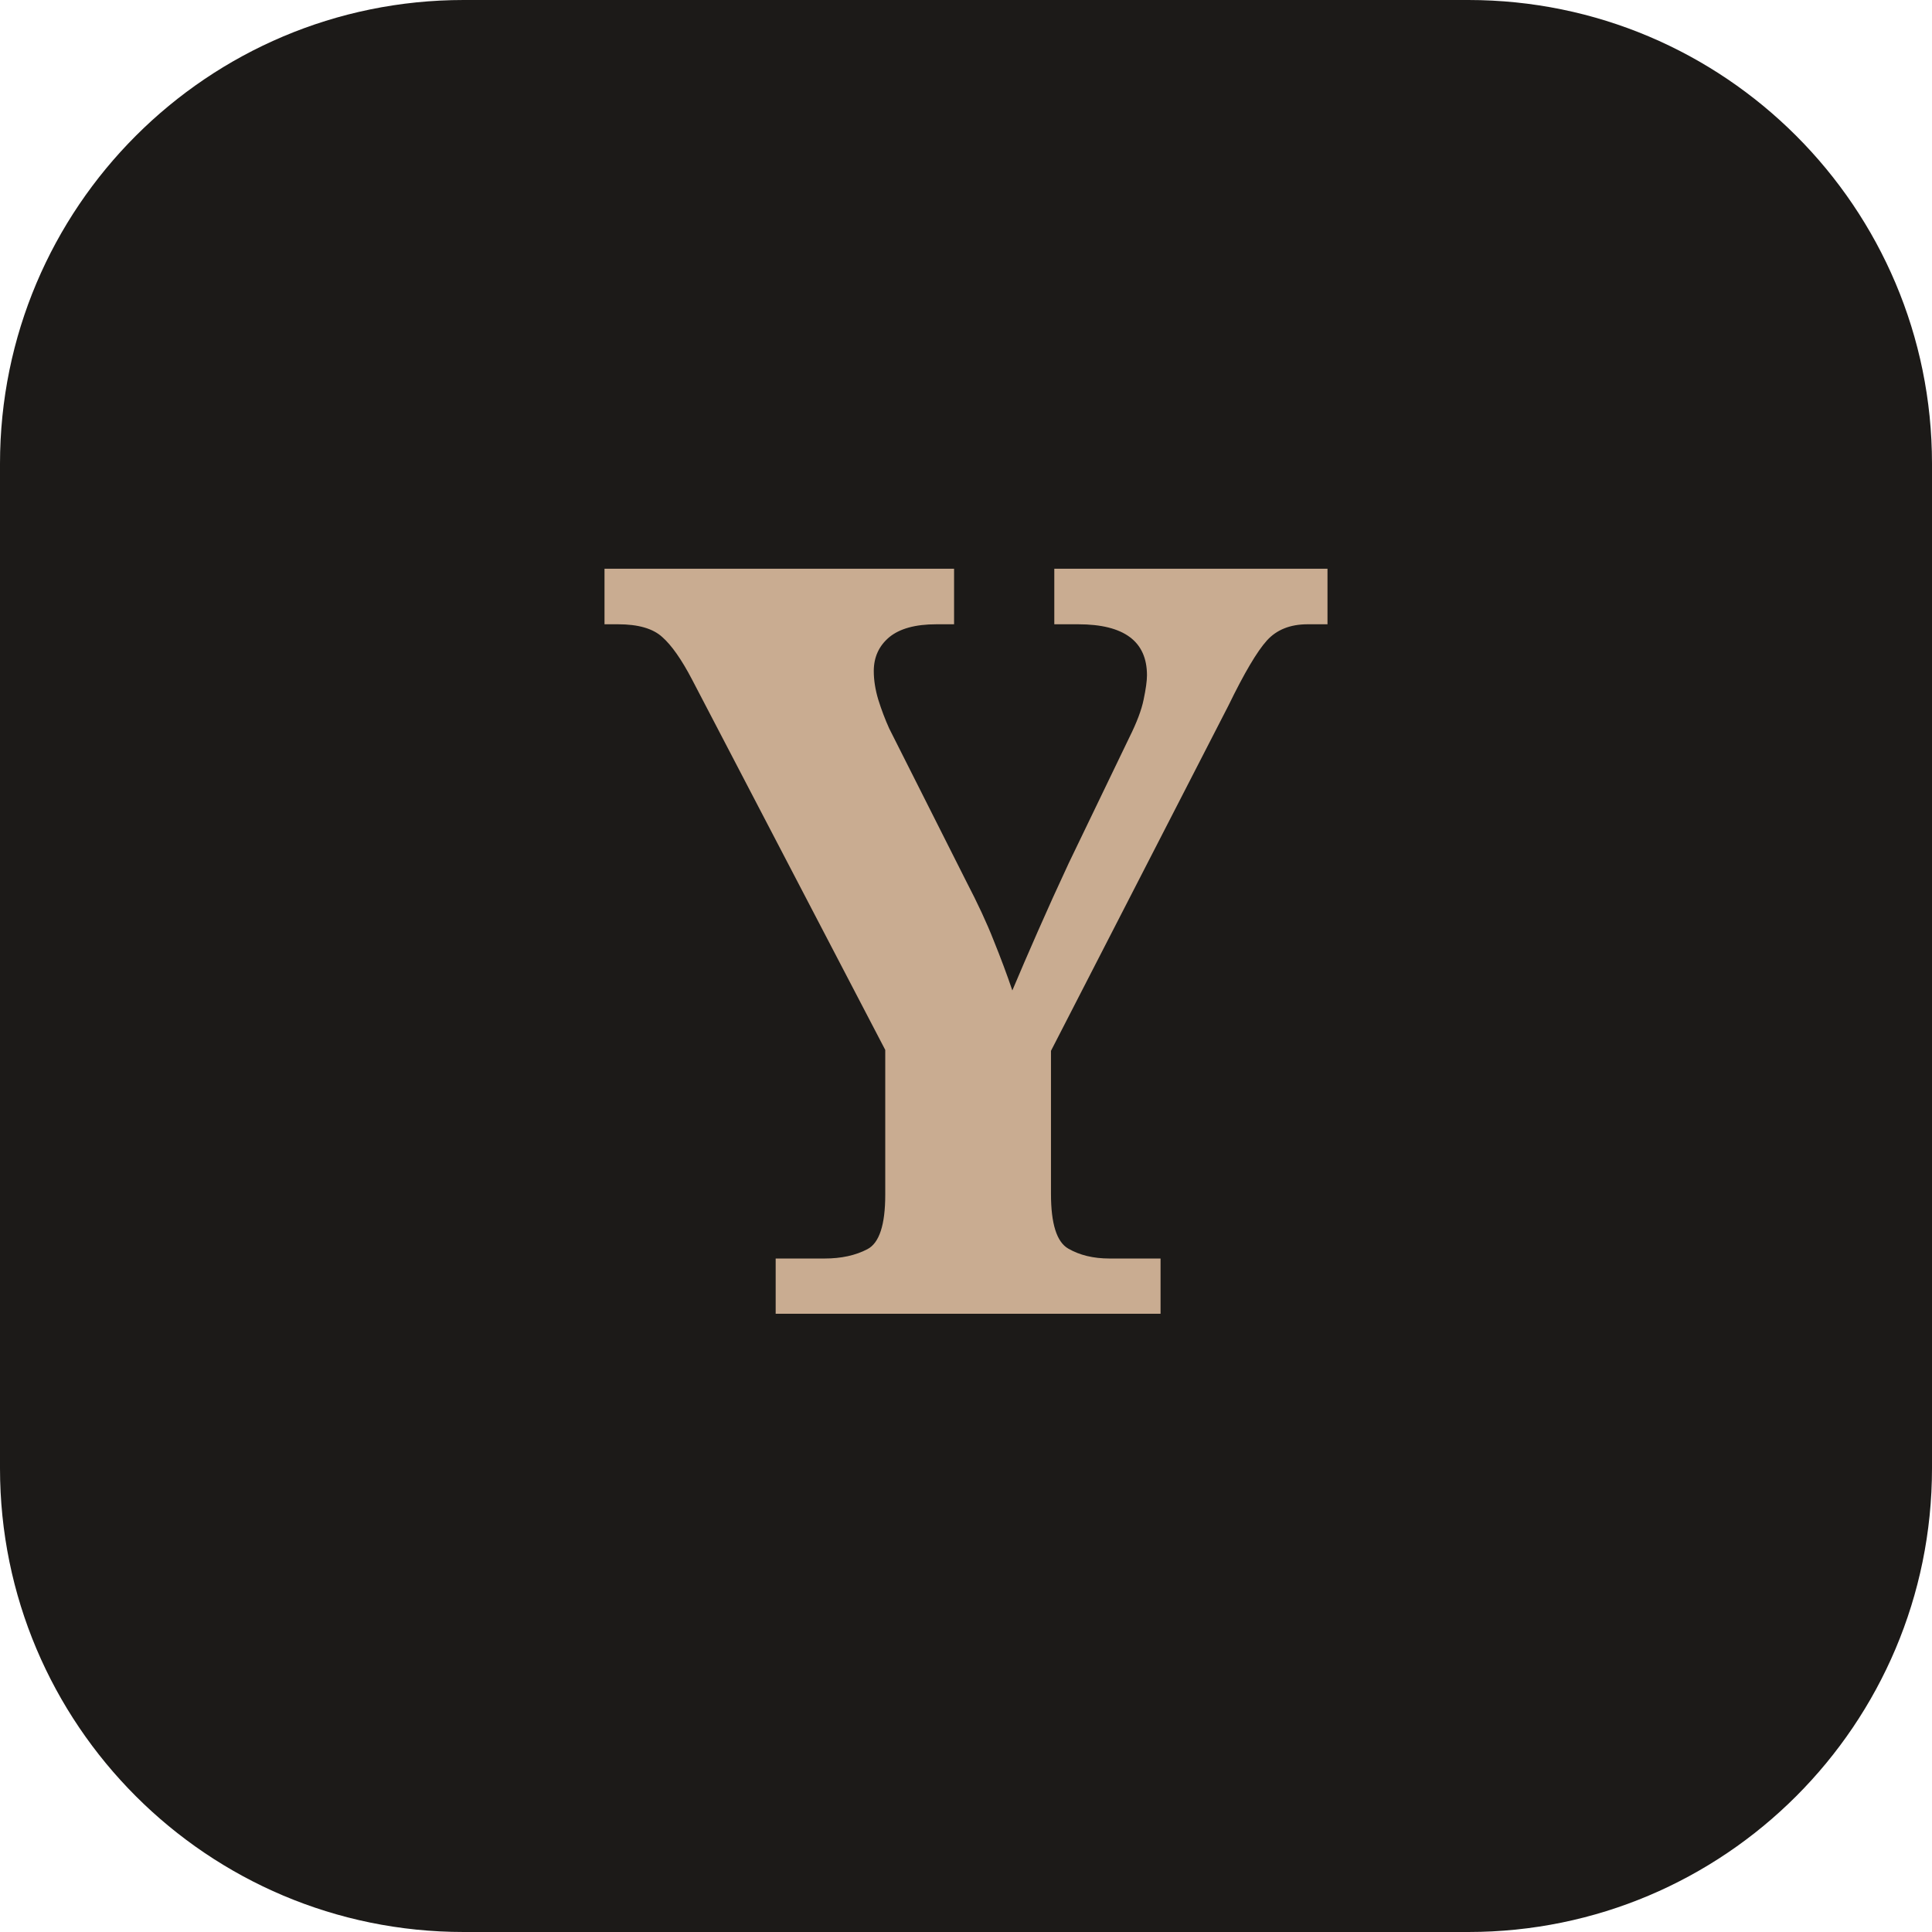
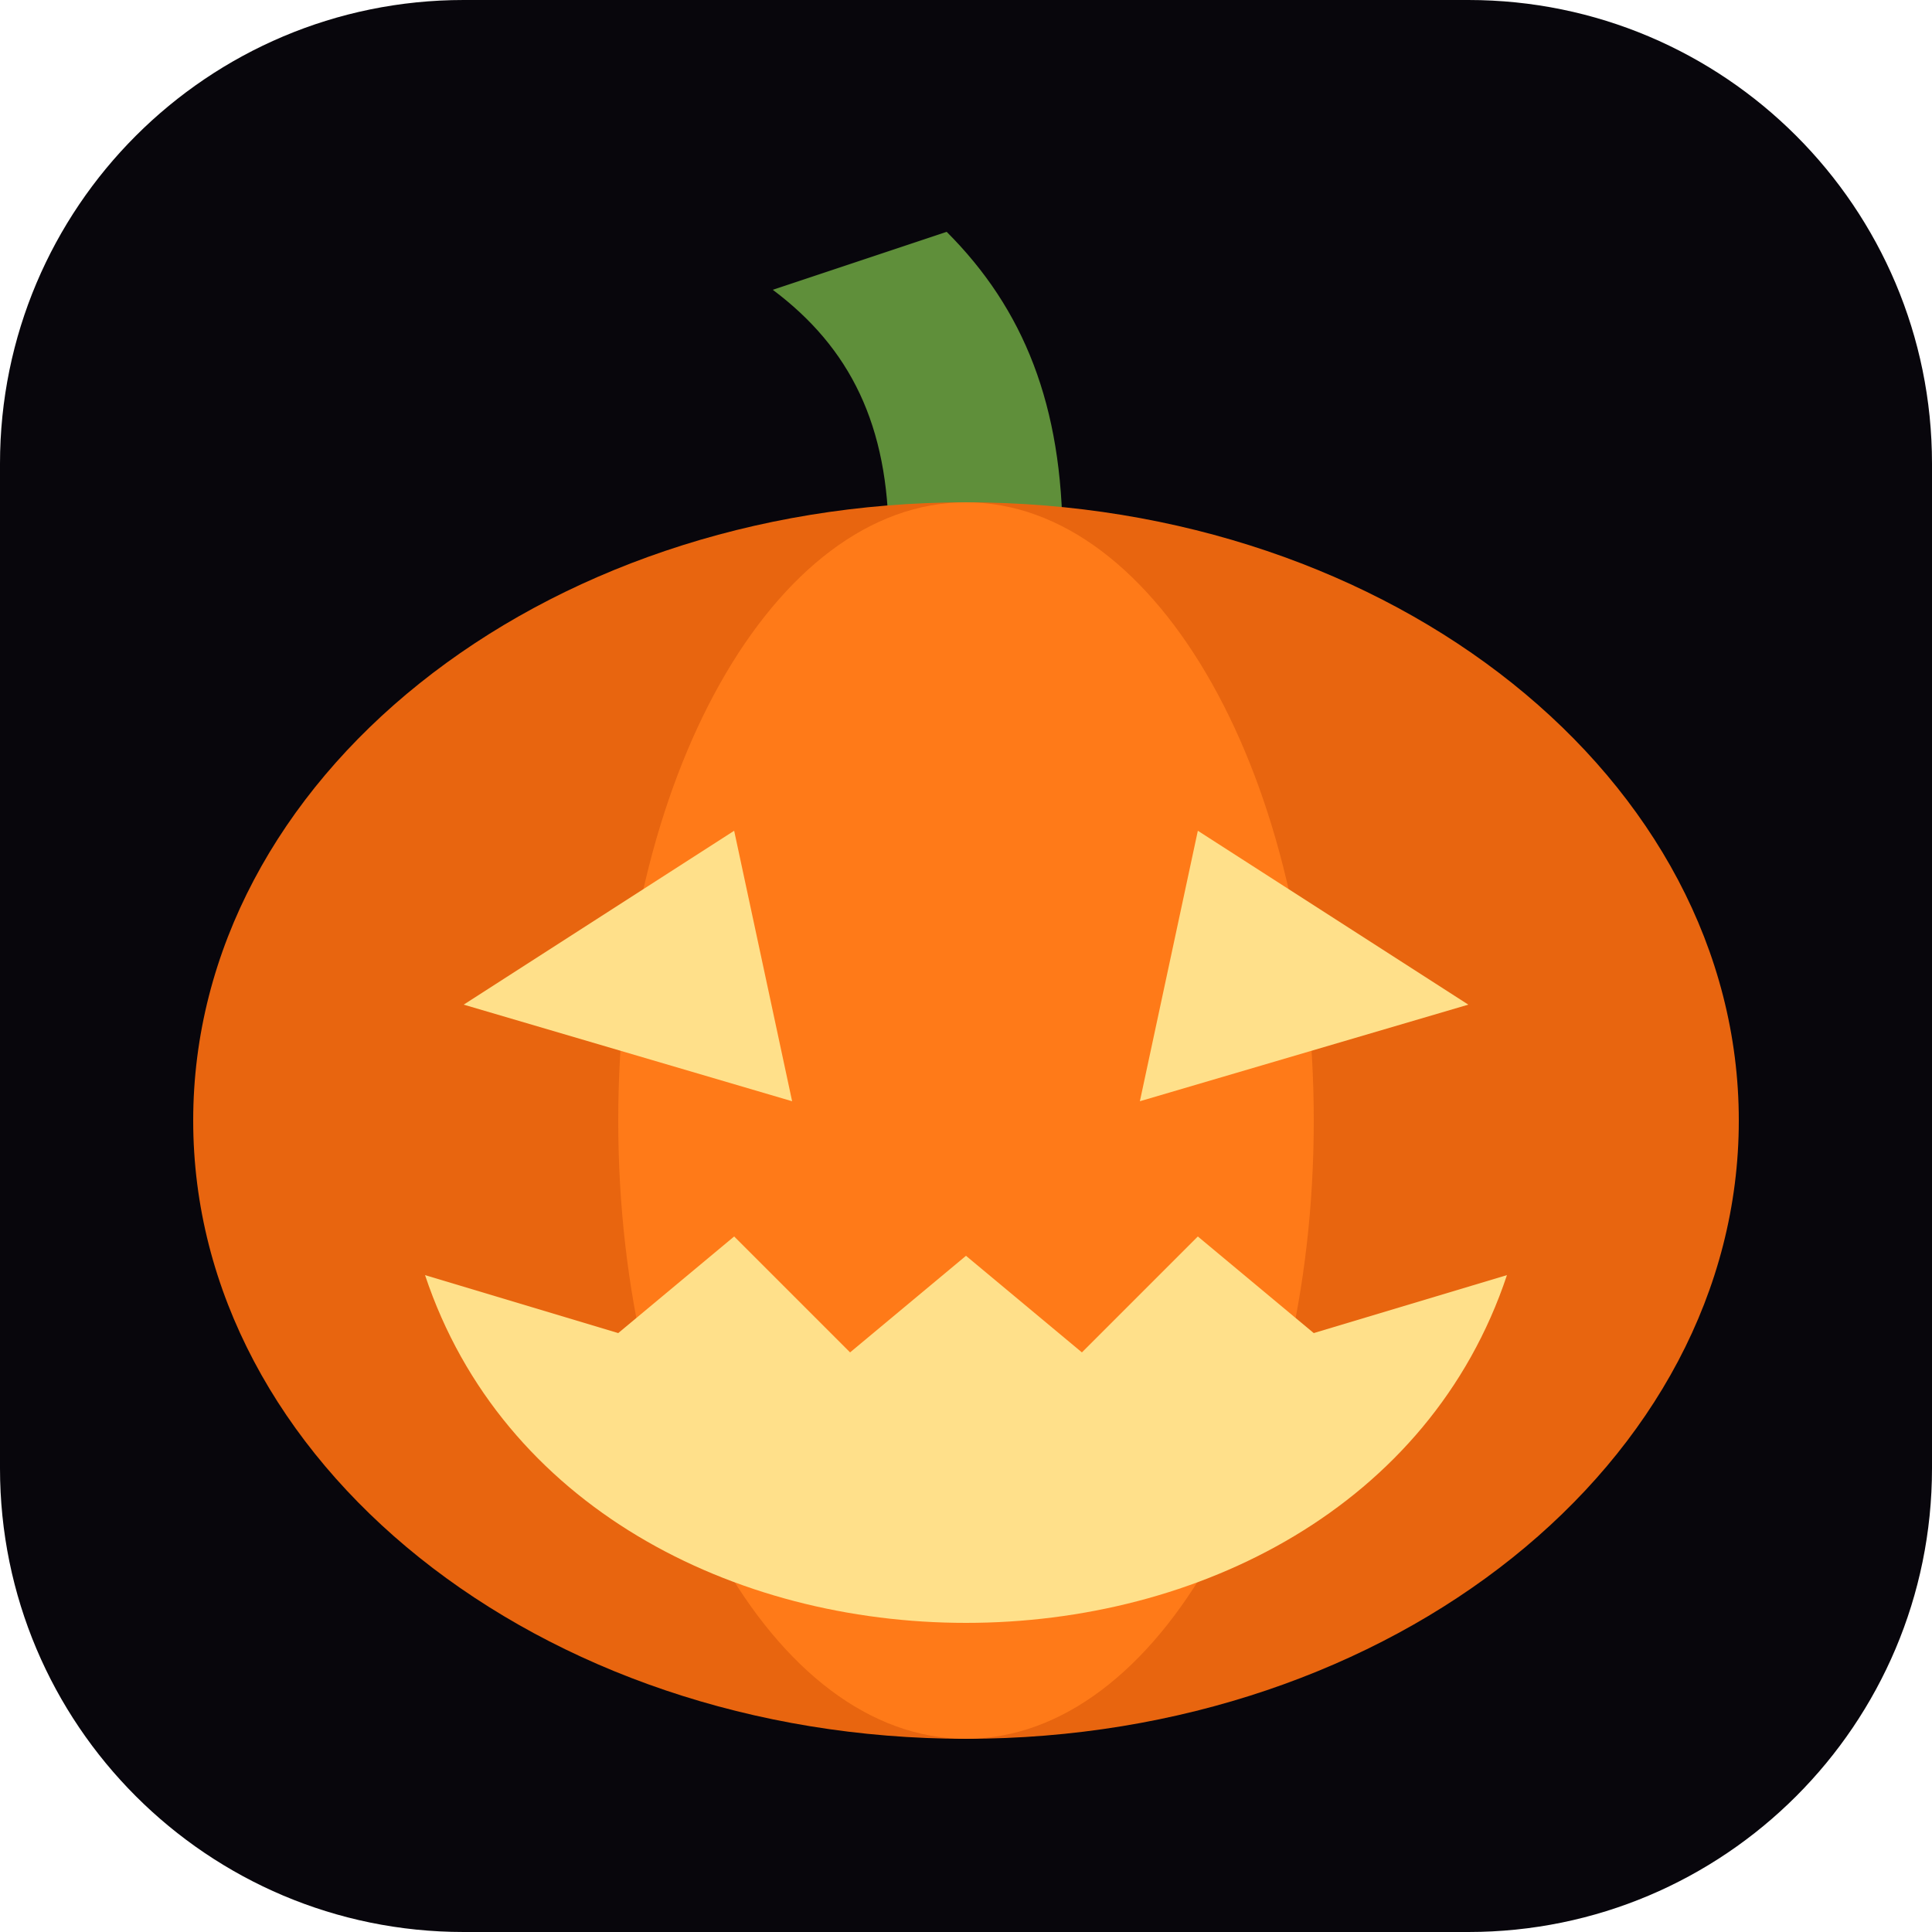
<svg xmlns="http://www.w3.org/2000/svg" viewBox="0 0 100 100">
-   <rect width="100" height="100" rx="24" fill="#1c1a18" />
-   <text x="50" y="68" font-family="Georgia, serif" font-size="54" font-weight="600" fill="#c9ac91" text-anchor="middle">Y</text>
+   <rect width="100" height="100" rx="24" fill="#08060c" />
+   <path d="M46 28c0-6-2-10-6-13l9-3c4 4 6 9 6 16z" fill="#5f8f3a" />
+   <ellipse cx="50" cy="58" rx="40" ry="32" fill="#e8650f" />
+   <ellipse cx="50" cy="58" rx="18" ry="32" fill="#ff7a18" />
+   <path d="M24 52l14-9 3 14zM76 52l-14-9-3 14zM22 66l10 3 6-5 6 6 6-5 6 5 6-6 6 5 10-3c-4 12-16 18-28 18s-24-6-28-18z" fill="#ffe08a" />
</svg>
